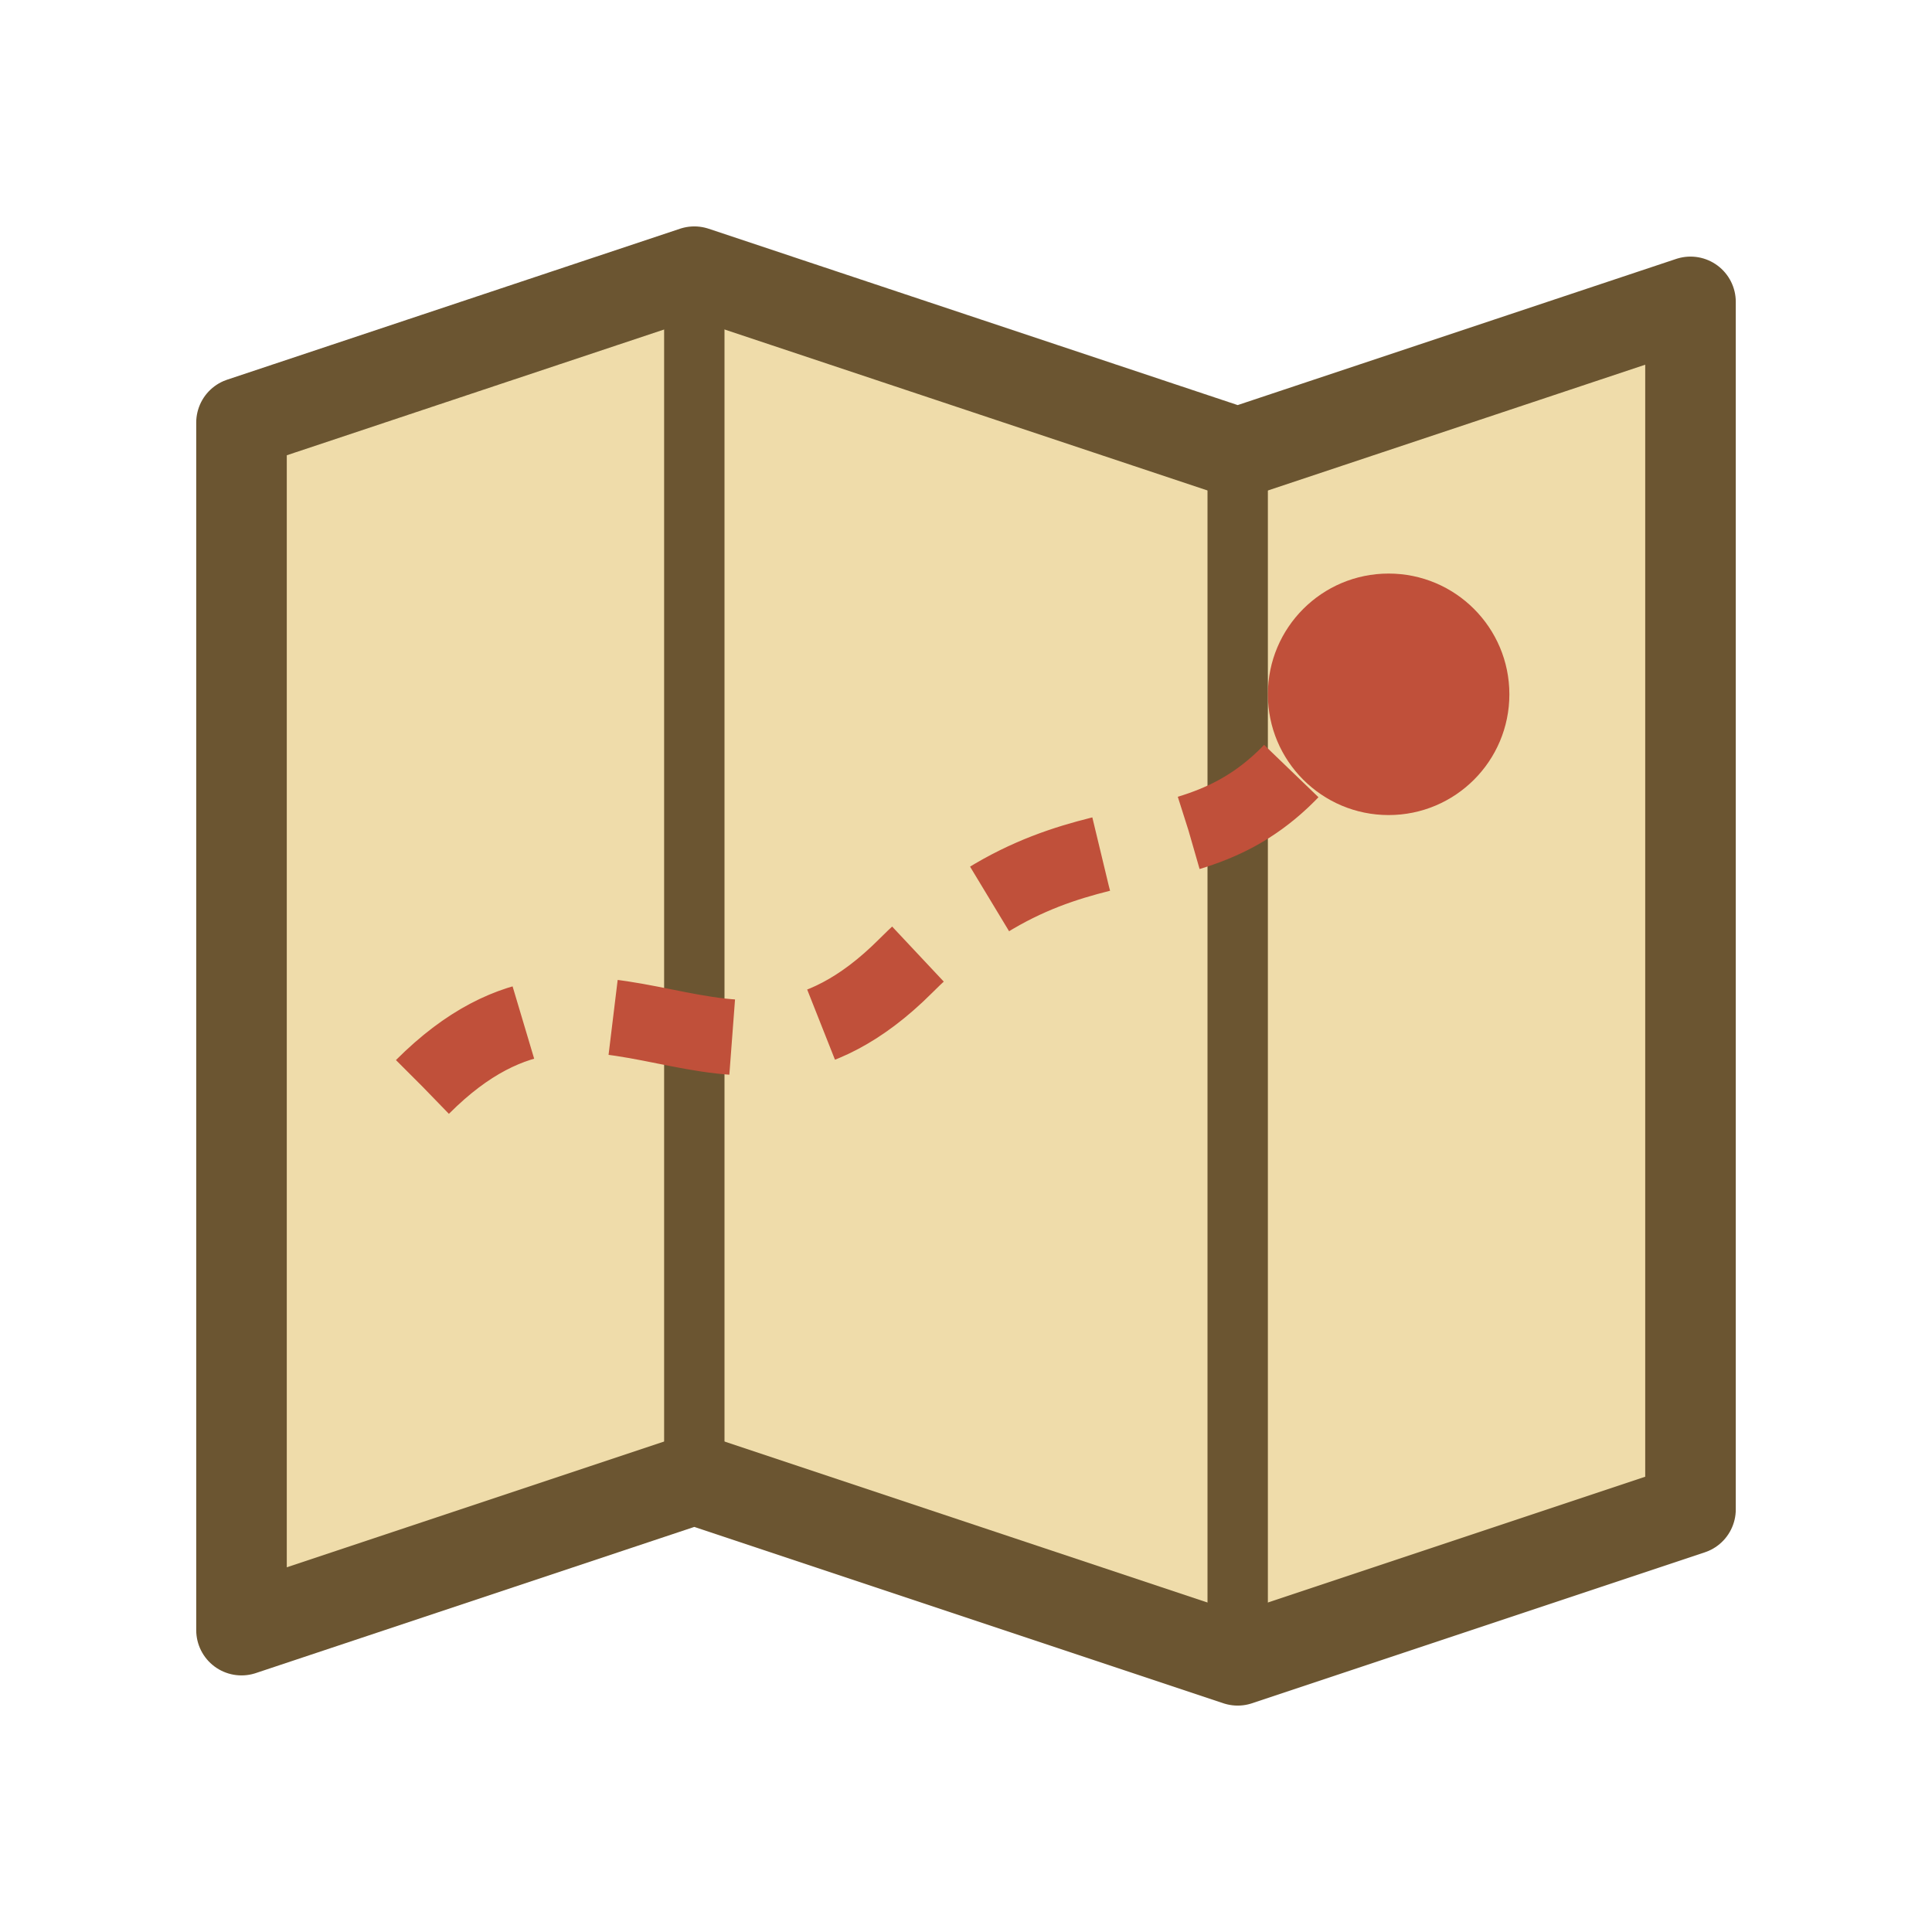
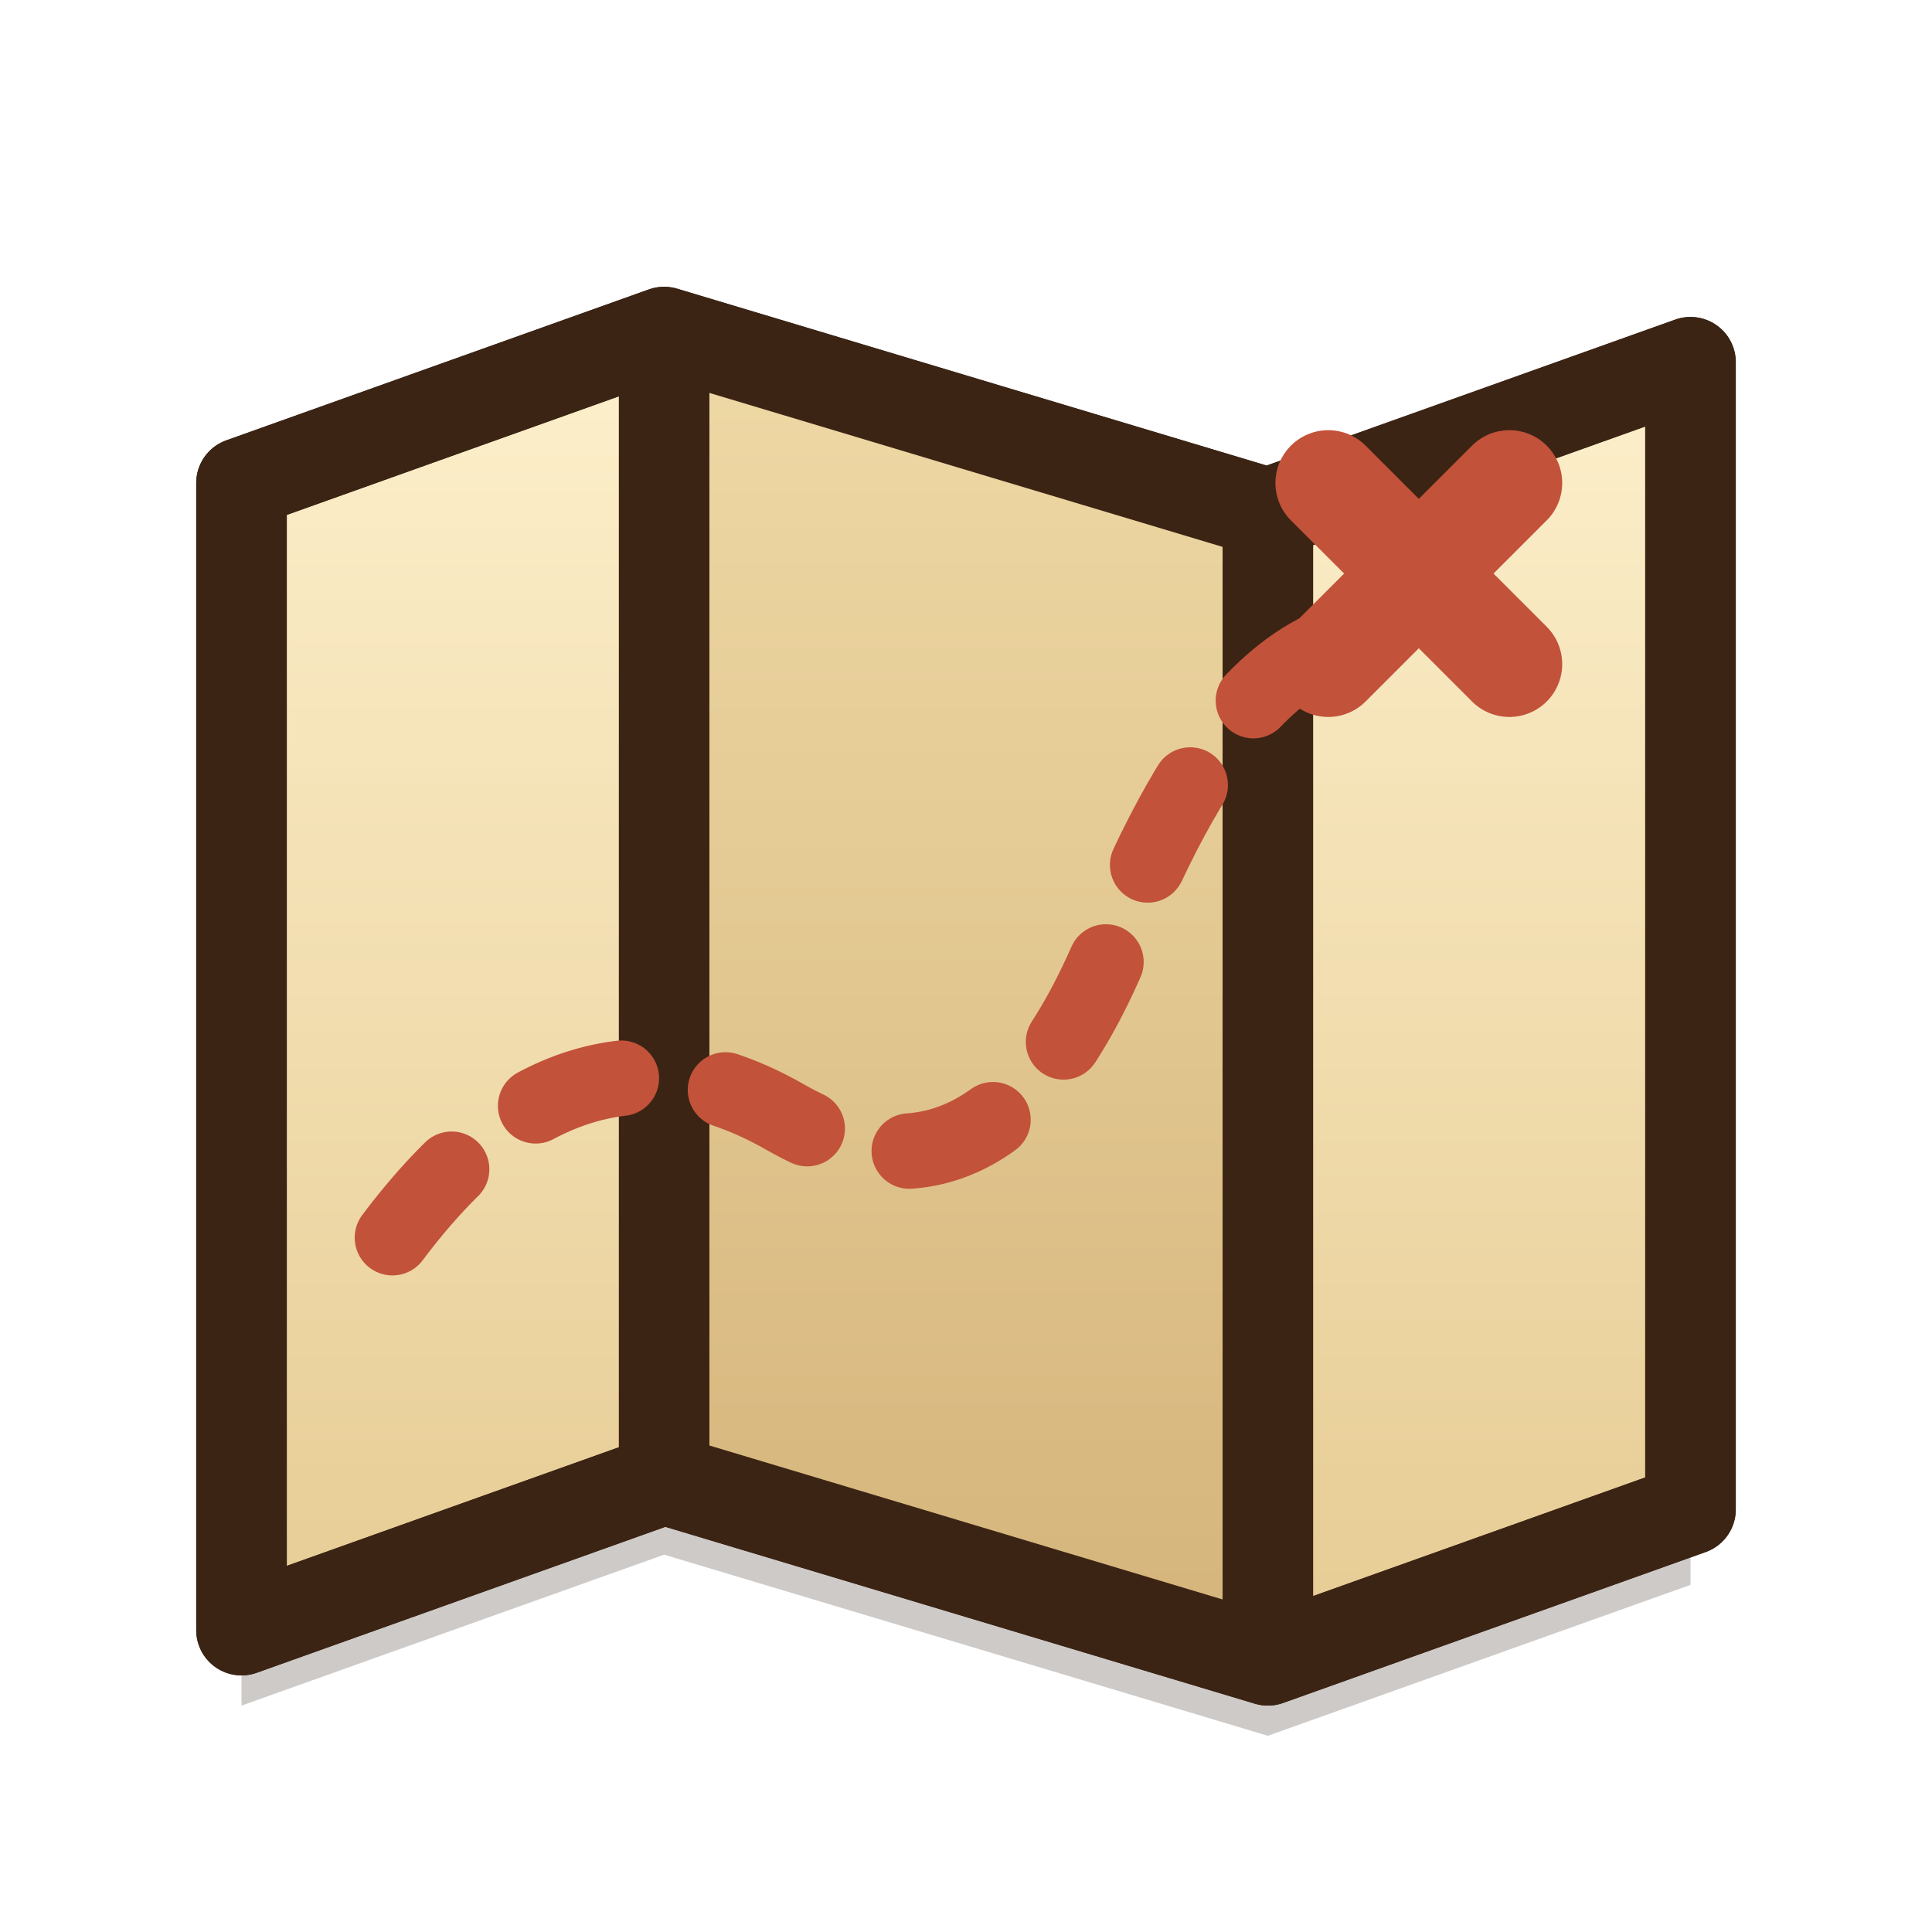
- <svg xmlns="http://www.w3.org/2000/svg" viewBox="0 0 64 64">
-   <path d="M8 14l15-5 18 6 15-5v40l-15 5-18-6-15 5z" fill="#efdcaa" stroke="#6b5531" stroke-width="3" stroke-linejoin="round" />
-   <path d="M23 9v40M41 15v40" stroke="#6b5531" stroke-width="2" />
-   <path d="M14 36c6-6 10 2 16-4s10-2 14-8" fill="none" stroke="#c0503a" stroke-width="2.5" stroke-dasharray="4 3" />
-   <circle cx="46" cy="23" r="4" fill="#c0503a" />
+ <svg xmlns="http://www.w3.org/2000/svg" width="64" height="64" viewBox="0 0 64 64">
+   <defs>
+     <linearGradient id="p" x1="0" y1="0" x2="0" y2="1">
+       <stop offset="0" stop-color="#fdf0cc" />
+       <stop offset="1" stop-color="#e6cb93" />
+     </linearGradient>
+     <linearGradient id="q" x1="0" y1="0" x2="0" y2="1">
+       <stop offset="0" stop-color="#efd9a6" />
+       <stop offset="1" stop-color="#d4b47a" />
+     </linearGradient>
+   </defs>
+   <g transform="translate(0 2.5)" fill="#1a0f06" opacity=".22">
+     <path d="M8 16l14-5 20 6 14-5v38l-14 5-20-6-14 5z" />
+   </g>
+   <path d="M8 16l14-5 20 6 14-5v38l-14 5-20-6-14 5z" fill="url(#p)" stroke="#3b2414" stroke-width="3" stroke-linejoin="round" stroke-linecap="round" />
+   <path d="M22 11v38l20 6V17z" fill="url(#q)" />
+   <path d="M8 16l14-5 20 6 14-5v38l-14 5-20-6-14 5zM22 11v38M42 17v38" fill="none" stroke="#3b2414" stroke-width="3" stroke-linejoin="round" stroke-linecap="round" />
+   <path d="M13 41q6-8 13-4t11-6 9-10" fill="none" stroke="#c2523a" stroke-width="2.5" stroke-dasharray="3 3.5" stroke-linecap="round" />
+   <path d="M44 16l6 6m0-6l-6 6" stroke="#c2523a" stroke-width="3.5" stroke-linecap="round" />
</svg>
